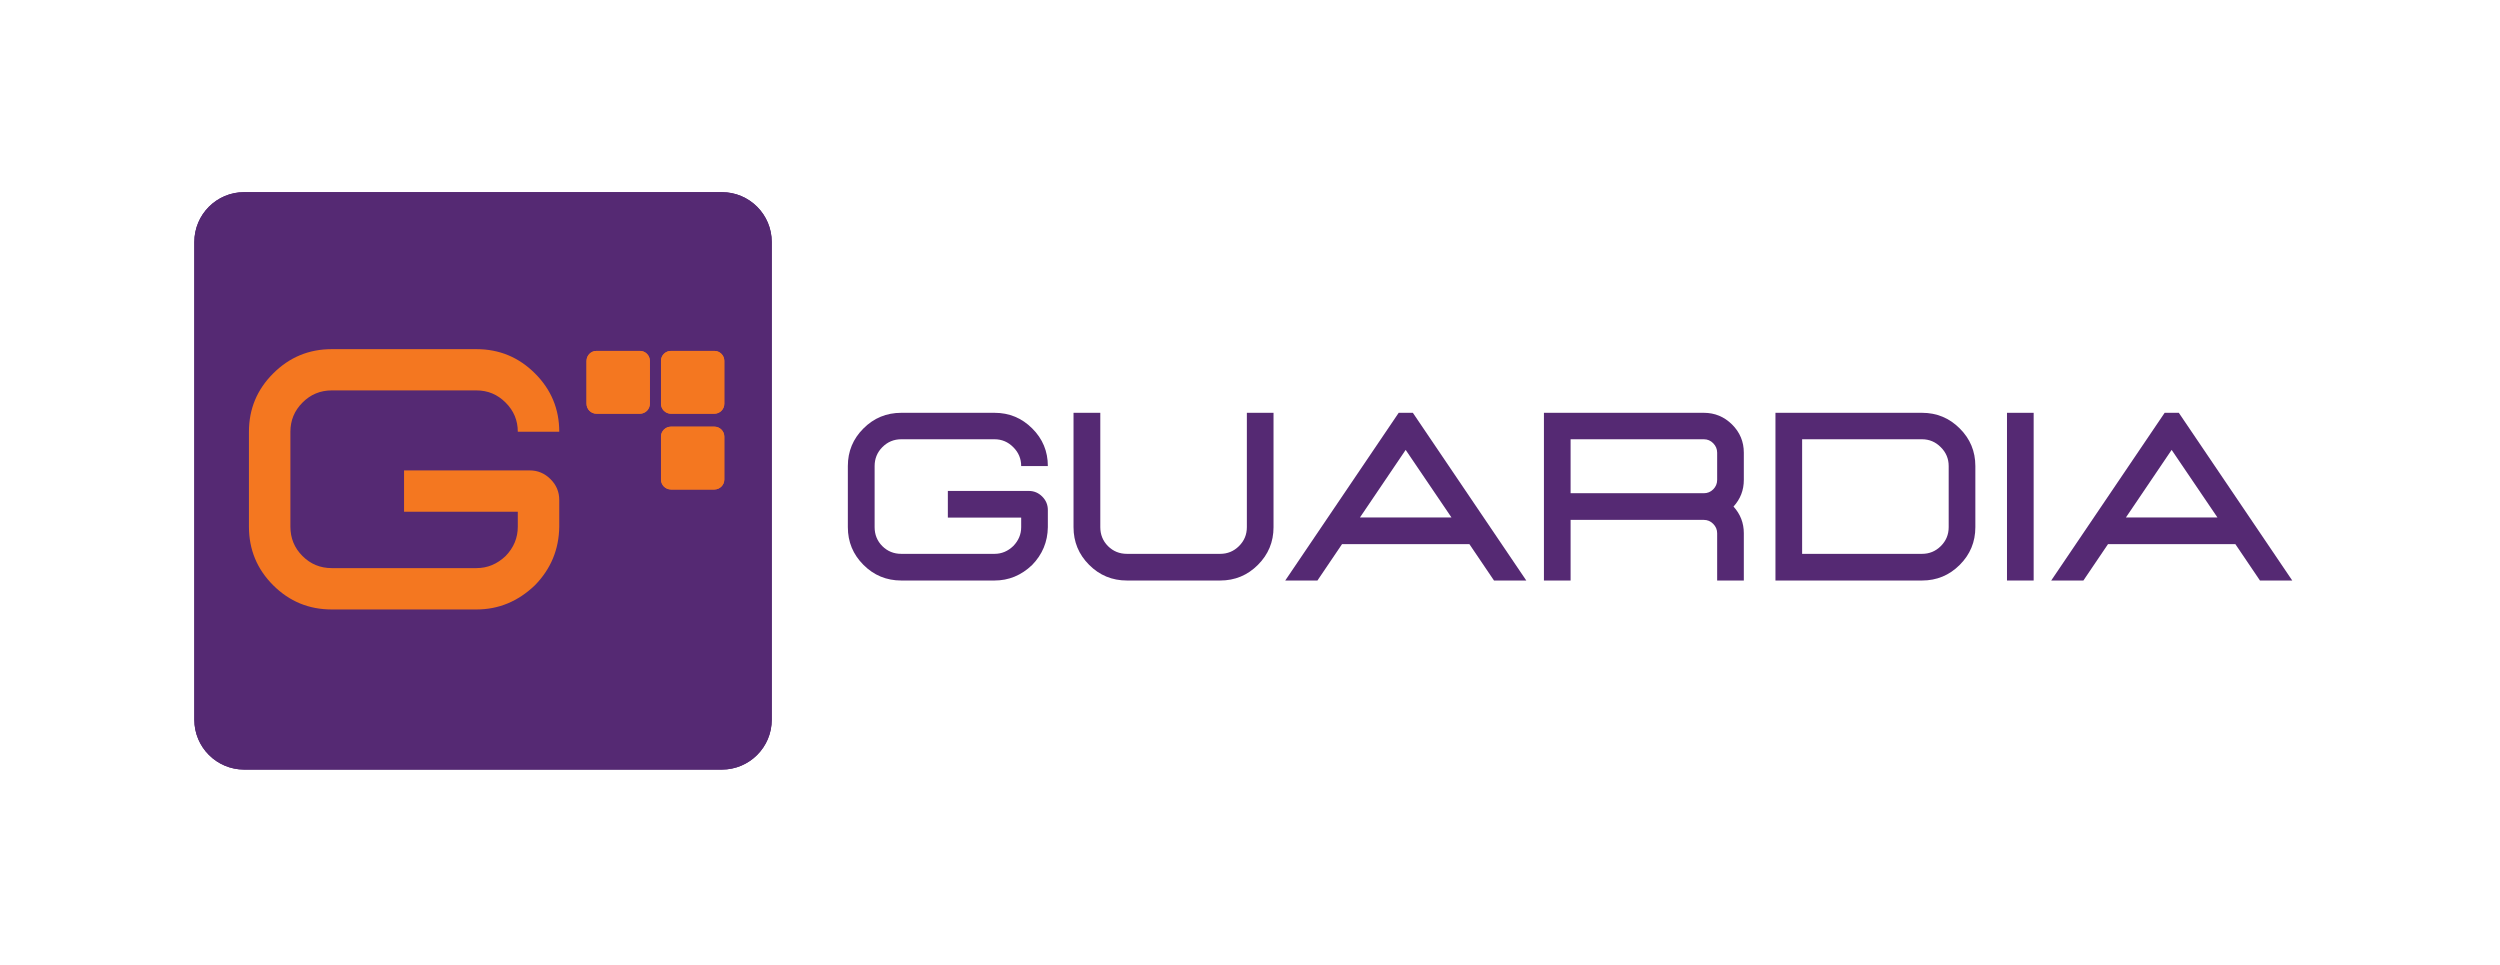
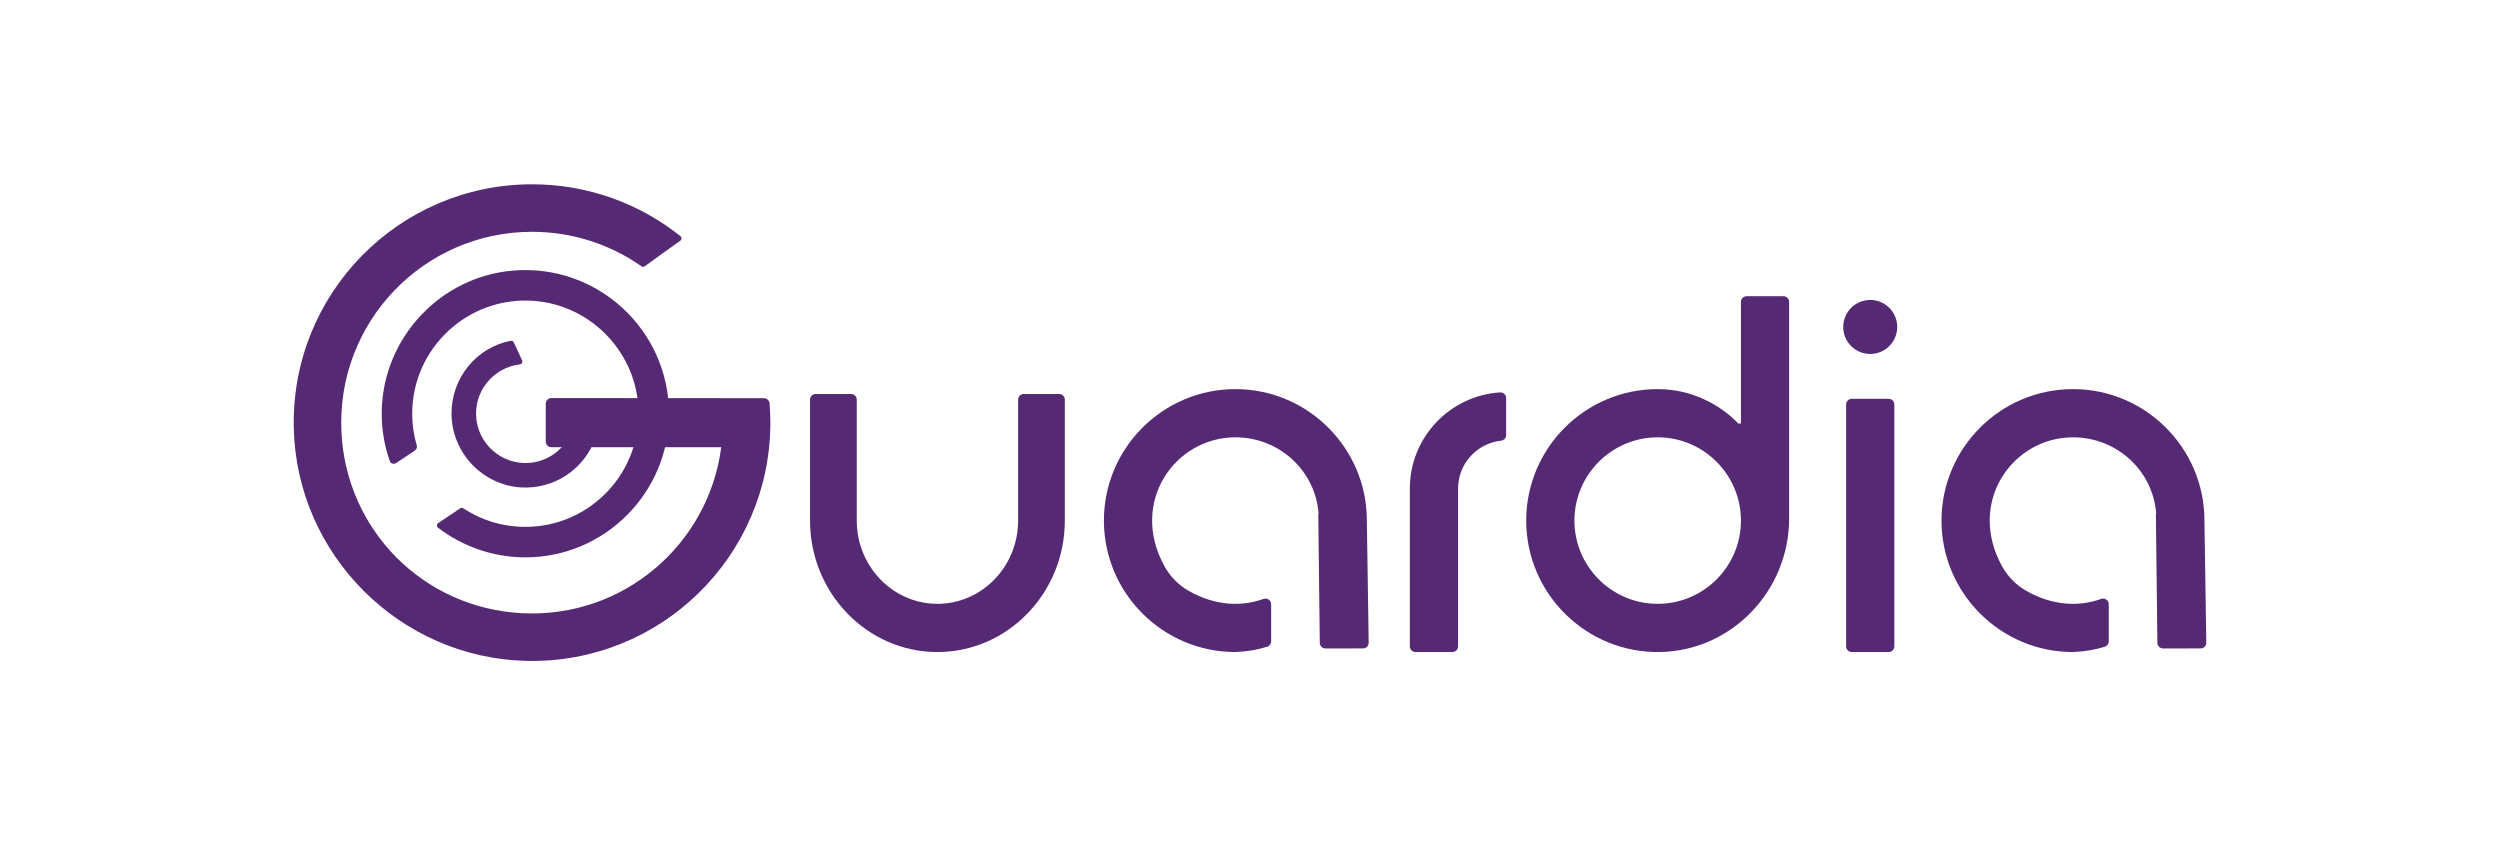
- <svg xmlns="http://www.w3.org/2000/svg" width="500" zoomAndPan="magnify" viewBox="0 0 375 144.75" height="193" preserveAspectRatio="xMidYMid meet" version="1.0">
-   <defs>
-     <g />
-     <clipPath id="90e0736f5a">
-       <path d="M 29.145 28.82 L 115.766 28.82 L 115.766 115.441 L 29.145 115.441 Z M 29.145 28.82 " clip-rule="nonzero" />
-     </clipPath>
-     <clipPath id="70b4ab0e7b">
-       <path d="M 36.633 28.82 L 108.277 28.82 C 112.414 28.82 115.766 32.172 115.766 36.309 L 115.766 107.953 C 115.766 112.09 112.414 115.441 108.277 115.441 L 36.633 115.441 C 32.496 115.441 29.145 112.09 29.145 107.953 L 29.145 36.309 C 29.145 32.172 32.496 28.82 36.633 28.82 Z M 36.633 28.82 " clip-rule="nonzero" />
-     </clipPath>
-     <clipPath id="0731c5a132">
-       <path d="M 0.145 0.82 L 86.766 0.82 L 86.766 87.441 L 0.145 87.441 Z M 0.145 0.82 " clip-rule="nonzero" />
-     </clipPath>
-     <clipPath id="0d595ca9d6">
-       <path d="M 7.633 0.82 L 79.277 0.82 C 83.414 0.82 86.766 4.172 86.766 8.309 L 86.766 79.953 C 86.766 84.09 83.414 87.441 79.277 87.441 L 7.633 87.441 C 3.496 87.441 0.145 84.09 0.145 79.953 L 0.145 8.309 C 0.145 4.172 3.496 0.82 7.633 0.82 Z M 7.633 0.82 " clip-rule="nonzero" />
-     </clipPath>
-     <clipPath id="01dc5d43df">
-       <rect x="0" width="87" y="0" height="88" />
-     </clipPath>
-     <clipPath id="ae573dac1f">
-       <path d="M 29.145 28.82 L 115.793 28.82 L 115.793 115.473 L 29.145 115.473 Z M 29.145 28.82 " clip-rule="nonzero" />
-     </clipPath>
-     <clipPath id="92c9df93f1">
-       <path d="M 36.629 28.82 L 108.273 28.82 C 112.406 28.82 115.762 32.172 115.762 36.309 L 115.762 107.949 C 115.762 112.086 112.406 115.438 108.273 115.438 L 36.629 115.438 C 32.496 115.438 29.145 112.086 29.145 107.949 L 29.145 36.309 C 29.145 32.172 32.496 28.82 36.629 28.82 Z M 36.629 28.82 " clip-rule="nonzero" />
-     </clipPath>
-     <clipPath id="3ad986c5a4">
-       <path d="M 99.148 64 L 108.684 64 L 108.684 73.426 L 99.148 73.426 Z M 99.148 64 " clip-rule="nonzero" />
-     </clipPath>
-     <clipPath id="a401bc9eda">
-       <path d="M 100.645 64 L 107.152 64 C 107.98 64 108.648 64.672 108.648 65.496 L 108.648 71.926 C 108.648 72.754 107.98 73.426 107.152 73.426 L 100.645 73.426 C 99.82 73.426 99.148 72.754 99.148 71.926 L 99.148 65.496 C 99.148 64.672 99.82 64 100.645 64 Z M 100.645 64 " clip-rule="nonzero" />
-     </clipPath>
-     <clipPath id="bb1b2dae42">
-       <path d="M 0.148 0 L 9.684 0 L 9.684 9.426 L 0.148 9.426 Z M 0.148 0 " clip-rule="nonzero" />
-     </clipPath>
-     <clipPath id="036ff0405b">
-       <path d="M 1.645 0 L 8.152 0 C 8.98 0 9.648 0.672 9.648 1.496 L 9.648 7.926 C 9.648 8.754 8.98 9.426 8.152 9.426 L 1.645 9.426 C 0.82 9.426 0.148 8.754 0.148 7.926 L 0.148 1.496 C 0.148 0.672 0.82 0 1.645 0 Z M 1.645 0 " clip-rule="nonzero" />
-     </clipPath>
-     <clipPath id="9b48efd9fd">
-       <rect x="0" width="10" y="0" height="10" />
-     </clipPath>
-     <clipPath id="b39d1716dc">
-       <path d="M 99.148 64 L 108.883 64 L 108.883 73.469 L 99.148 73.469 Z M 99.148 64 " clip-rule="nonzero" />
-     </clipPath>
-     <clipPath id="703ddd13da">
-       <path d="M 100.648 64 L 107.148 64 C 107.977 64 108.645 64.672 108.645 65.496 L 108.645 71.922 C 108.645 72.746 107.977 73.418 107.148 73.418 L 100.648 73.418 C 99.82 73.418 99.148 72.746 99.148 71.922 L 99.148 65.496 C 99.148 64.672 99.82 64 100.648 64 Z M 100.648 64 " clip-rule="nonzero" />
-     </clipPath>
-     <clipPath id="c403550ee4">
-       <path d="M 99.148 52.637 L 108.684 52.637 L 108.684 62.059 L 99.148 62.059 Z M 99.148 52.637 " clip-rule="nonzero" />
-     </clipPath>
-     <clipPath id="781b1f3067">
-       <path d="M 100.645 52.637 L 107.152 52.637 C 107.98 52.637 108.648 53.309 108.648 54.133 L 108.648 60.562 C 108.648 61.391 107.98 62.059 107.152 62.059 L 100.645 62.059 C 99.82 62.059 99.148 61.391 99.148 60.562 L 99.148 54.133 C 99.148 53.309 99.82 52.637 100.645 52.637 Z M 100.645 52.637 " clip-rule="nonzero" />
-     </clipPath>
-     <clipPath id="2a7599227d">
-       <path d="M 0.148 0.637 L 9.684 0.637 L 9.684 10.059 L 0.148 10.059 Z M 0.148 0.637 " clip-rule="nonzero" />
-     </clipPath>
-     <clipPath id="d5a24bd695">
-       <path d="M 1.645 0.637 L 8.152 0.637 C 8.98 0.637 9.648 1.309 9.648 2.133 L 9.648 8.562 C 9.648 9.391 8.98 10.059 8.152 10.059 L 1.645 10.059 C 0.82 10.059 0.148 9.391 0.148 8.562 L 0.148 2.133 C 0.148 1.309 0.82 0.637 1.645 0.637 Z M 1.645 0.637 " clip-rule="nonzero" />
-     </clipPath>
-     <clipPath id="245a3f6bc3">
-       <rect x="0" width="10" y="0" height="11" />
-     </clipPath>
-     <clipPath id="5eaa284a77">
-       <path d="M 99.148 52.637 L 108.883 52.637 L 108.883 62.105 L 99.148 62.105 Z M 99.148 52.637 " clip-rule="nonzero" />
-     </clipPath>
-     <clipPath id="82313c337a">
-       <path d="M 100.648 52.637 L 107.148 52.637 C 107.977 52.637 108.645 53.305 108.645 54.133 L 108.645 60.559 C 108.645 61.383 107.977 62.055 107.148 62.055 L 100.648 62.055 C 99.82 62.055 99.148 61.383 99.148 60.559 L 99.148 54.133 C 99.148 53.305 99.82 52.637 100.648 52.637 Z M 100.648 52.637 " clip-rule="nonzero" />
-     </clipPath>
-     <clipPath id="bc3cd6469f">
-       <path d="M 87.98 52.637 L 97.512 52.637 L 97.512 62.059 L 87.98 62.059 Z M 87.98 52.637 " clip-rule="nonzero" />
-     </clipPath>
-     <clipPath id="55220c3b82">
-       <path d="M 89.477 52.637 L 95.984 52.637 C 96.809 52.637 97.48 53.309 97.48 54.133 L 97.48 60.562 C 97.48 61.391 96.809 62.059 95.984 62.059 L 89.477 62.059 C 88.648 62.059 87.98 61.391 87.98 60.562 L 87.98 54.133 C 87.98 53.309 88.648 52.637 89.477 52.637 Z M 89.477 52.637 " clip-rule="nonzero" />
-     </clipPath>
-     <clipPath id="8868efed5a">
-       <path d="M 0.98 0.637 L 10.512 0.637 L 10.512 10.059 L 0.98 10.059 Z M 0.98 0.637 " clip-rule="nonzero" />
-     </clipPath>
-     <clipPath id="d857f4ad05">
-       <path d="M 2.477 0.637 L 8.984 0.637 C 9.809 0.637 10.48 1.309 10.48 2.133 L 10.48 8.562 C 10.48 9.391 9.809 10.059 8.984 10.059 L 2.477 10.059 C 1.648 10.059 0.98 9.391 0.98 8.562 L 0.98 2.133 C 0.98 1.309 1.648 0.637 2.477 0.637 Z M 2.477 0.637 " clip-rule="nonzero" />
-     </clipPath>
-     <clipPath id="5c82500355">
-       <rect x="0" width="11" y="0" height="11" />
-     </clipPath>
-     <clipPath id="f28884d554">
-       <path d="M 87.98 52.637 L 97.711 52.637 L 97.711 62.105 L 87.98 62.105 Z M 87.98 52.637 " clip-rule="nonzero" />
-     </clipPath>
-     <clipPath id="1aa1ab3a35">
-       <path d="M 89.477 52.637 L 95.98 52.637 C 96.809 52.637 97.477 53.305 97.477 54.133 L 97.477 60.559 C 97.477 61.383 96.809 62.055 95.98 62.055 L 89.477 62.055 C 88.652 62.055 87.98 61.383 87.98 60.559 L 87.98 54.133 C 87.98 53.305 88.652 52.637 89.477 52.637 Z M 89.477 52.637 " clip-rule="nonzero" />
-     </clipPath>
-     <clipPath id="83a6a5e2ed">
-       <rect x="0" width="56" y="0" height="59" />
-     </clipPath>
-   </defs>
-   <g clip-path="url(#90e0736f5a)">
-     <g clip-path="url(#70b4ab0e7b)">
-       <g transform="matrix(1, 0, 0, 1, 29, 28)">
-         <g clip-path="url(#01dc5d43df)">
-           <g clip-path="url(#0731c5a132)">
-             <g clip-path="url(#0d595ca9d6)">
-               <path fill="#552973" d="M 0.145 0.82 L 86.766 0.82 L 86.766 87.441 L 0.145 87.441 Z M 0.145 0.82 " fill-opacity="1" fill-rule="nonzero" />
-             </g>
-           </g>
-         </g>
-       </g>
-     </g>
-   </g>
-   <g clip-path="url(#ae573dac1f)">
-     <g clip-path="url(#92c9df93f1)">
-       <path stroke-linecap="butt" transform="matrix(0.748707, 0, 0, 0.748707, 29.1438, 28.82052)" fill="none" stroke-linejoin="miter" d="M 9.997 -0 L 105.688 -0 C 111.208 -0 115.69 4.476 115.69 10.001 L 115.69 105.687 C 115.69 111.212 111.208 115.689 105.688 115.689 L 9.997 115.689 C 4.477 115.689 0.001 111.212 0.001 105.687 L 0.001 10.001 C 0.001 4.476 4.477 -0 9.997 -0 Z M 9.997 -0 " stroke="#552973" stroke-width="8" stroke-opacity="1" stroke-miterlimit="4" />
-     </g>
-   </g>
-   <g clip-path="url(#3ad986c5a4)">
-     <g clip-path="url(#a401bc9eda)">
-       <g transform="matrix(1, 0, 0, 1, 99, 64)">
-         <g clip-path="url(#9b48efd9fd)">
-           <g clip-path="url(#bb1b2dae42)">
-             <g clip-path="url(#036ff0405b)">
-               <path fill="#F47720" d="M 0.148 0 L 9.645 0 L 9.645 9.426 L 0.148 9.426 Z M 0.148 0 " fill-opacity="1" fill-rule="nonzero" />
-             </g>
-           </g>
-         </g>
-       </g>
-     </g>
-   </g>
-   <g clip-path="url(#b39d1716dc)">
-     <g clip-path="url(#703ddd13da)">
-       <path stroke-linecap="butt" transform="matrix(0.748707, 0, 0, 0.748707, 99.14817, 64.00048)" fill="none" stroke-linejoin="miter" d="M 2.004 -0.001 L 10.685 -0.001 C 11.792 -0.001 12.684 0.897 12.684 1.998 L 12.684 10.58 C 12.684 11.681 11.792 12.578 10.685 12.578 L 2.004 12.578 C 0.898 12.578 0 11.681 0 10.58 L 0 1.998 C 0 0.897 0.898 -0.001 2.004 -0.001 Z M 2.004 -0.001 " stroke="#F47720" stroke-width="3" stroke-opacity="1" stroke-miterlimit="4" />
-     </g>
-   </g>
-   <g clip-path="url(#c403550ee4)">
-     <g clip-path="url(#781b1f3067)">
-       <g transform="matrix(1, 0, 0, 1, 99, 52)">
-         <g clip-path="url(#245a3f6bc3)">
-           <g clip-path="url(#2a7599227d)">
-             <g clip-path="url(#d5a24bd695)">
-               <path fill="#F47720" d="M 0.148 0.637 L 9.645 0.637 L 9.645 10.059 L 0.148 10.059 Z M 0.148 0.637 " fill-opacity="1" fill-rule="nonzero" />
-             </g>
-           </g>
-         </g>
-       </g>
-     </g>
-   </g>
-   <g clip-path="url(#5eaa284a77)">
-     <g clip-path="url(#82313c337a)">
-       <path stroke-linecap="butt" transform="matrix(0.748707, 0, 0, 0.748707, 99.14817, 52.63656)" fill="none" stroke-linejoin="miter" d="M 2.004 0 L 10.685 0 C 11.792 0 12.684 0.892 12.684 1.998 L 12.684 10.581 C 12.684 11.682 11.792 12.579 10.685 12.579 L 2.004 12.579 C 0.898 12.579 0 11.682 0 10.581 L 0 1.998 C 0 0.892 0.898 0 2.004 0 Z M 2.004 0 " stroke="#F47720" stroke-width="3" stroke-opacity="1" stroke-miterlimit="4" />
-     </g>
-   </g>
-   <g clip-path="url(#bc3cd6469f)">
-     <g clip-path="url(#55220c3b82)">
-       <g transform="matrix(1, 0, 0, 1, 87, 52)">
-         <g clip-path="url(#5c82500355)">
-           <g clip-path="url(#8868efed5a)">
-             <g clip-path="url(#d857f4ad05)">
-               <path fill="#F47720" d="M 0.98 0.637 L 10.477 0.637 L 10.477 10.059 L 0.98 10.059 Z M 0.98 0.637 " fill-opacity="1" fill-rule="nonzero" />
-             </g>
-           </g>
-         </g>
-       </g>
-     </g>
-   </g>
-   <g clip-path="url(#f28884d554)">
-     <g clip-path="url(#1aa1ab3a35)">
-       <path stroke-linecap="butt" transform="matrix(0.748707, 0, 0, 0.748707, 87.97935, 52.63656)" fill="none" stroke-linejoin="miter" d="M 2 0 L 10.687 0 C 11.793 0 12.685 0.892 12.685 1.998 L 12.685 10.581 C 12.685 11.682 11.793 12.579 10.687 12.579 L 2 12.579 C 0.899 12.579 0.001 11.682 0.001 10.581 L 0.001 1.998 C 0.001 0.892 0.899 0 2 0 Z M 2 0 " stroke="#F47720" stroke-width="3" stroke-opacity="1" stroke-miterlimit="4" />
-     </g>
-   </g>
-   <g fill="#552973" fill-opacity="1">
-     <g transform="translate(124.5521, 87.0772)">
-       <g>
-         <path d="M 24.625 0 C 26.758 0 28.641 -0.773 30.266 -2.328 C 31.805 -3.91 32.594 -5.801 32.625 -8 L 32.625 -10.578 C 32.625 -11.359 32.344 -12.031 31.781 -12.594 C 31.219 -13.156 30.547 -13.438 29.766 -13.438 L 17.625 -13.438 L 17.625 -9.438 L 28.625 -9.438 L 28.625 -8 C 28.625 -6.926 28.227 -5.984 27.438 -5.172 C 26.625 -4.391 25.688 -4 24.625 -4 L 10.641 -4 C 9.523 -4 8.578 -4.383 7.797 -5.156 C 7.023 -5.938 6.641 -6.883 6.641 -8 L 6.641 -17.172 C 6.641 -18.273 7.023 -19.219 7.797 -20 C 8.578 -20.789 9.523 -21.188 10.641 -21.188 L 24.625 -21.188 C 25.719 -21.188 26.656 -20.789 27.438 -20 C 28.227 -19.219 28.625 -18.273 28.625 -17.172 L 32.625 -17.172 C 32.625 -19.379 31.844 -21.258 30.281 -22.812 C 28.719 -24.375 26.832 -25.156 24.625 -25.156 L 10.641 -25.156 C 8.422 -25.156 6.531 -24.375 4.969 -22.812 C 3.406 -21.258 2.625 -19.379 2.625 -17.172 L 2.625 -8 C 2.625 -5.789 3.406 -3.906 4.969 -2.344 C 6.531 -0.781 8.422 0 10.641 0 Z M 24.625 0 " />
-       </g>
-     </g>
-   </g>
-   <g fill="#552973" fill-opacity="1">
-     <g transform="translate(158.4041, 87.0772)">
-       <g>
-         <path d="M 24.625 0 C 26.832 0 28.719 -0.781 30.281 -2.344 C 31.844 -3.906 32.625 -5.789 32.625 -8 L 32.625 -25.156 L 28.625 -25.156 L 28.625 -8 C 28.625 -6.883 28.227 -5.938 27.438 -5.156 C 26.656 -4.383 25.719 -4 24.625 -4 L 10.641 -4 C 9.523 -4 8.578 -4.383 7.797 -5.156 C 7.023 -5.938 6.641 -6.883 6.641 -8 L 6.641 -25.156 L 2.625 -25.156 L 2.625 -8 C 2.625 -5.789 3.406 -3.906 4.969 -2.344 C 6.531 -0.781 8.422 0 10.641 0 Z M 24.625 0 " />
-       </g>
-     </g>
-   </g>
-   <g fill="#552973" fill-opacity="1">
-     <g transform="translate(192.2561, 87.0772)">
-       <g>
-         <path d="M 36.688 0 L 31.844 0 L 28.156 -5.453 L 9.047 -5.453 L 5.359 0 L 0.531 0 L 17.547 -25.156 L 19.672 -25.156 Z M 25.469 -9.453 L 18.594 -19.594 L 11.734 -9.453 Z M 25.469 -9.453 " />
-       </g>
-     </g>
-   </g>
-   <g fill="#552973" fill-opacity="1">
-     <g transform="translate(228.0735, 87.0772)">
-       <g>
-         <path d="M 33.5 0 L 29.5 0 L 29.5 -7.094 C 29.5 -7.633 29.301 -8.102 28.906 -8.5 C 28.52 -8.895 28.051 -9.094 27.5 -9.094 L 7.516 -9.094 L 7.516 0 L 3.516 0 L 3.516 -25.156 L 27.5 -25.156 C 29.145 -25.156 30.555 -24.57 31.734 -23.406 C 32.91 -22.238 33.5 -20.828 33.5 -19.172 L 33.5 -15.094 C 33.5 -13.551 32.984 -12.219 31.953 -11.094 C 32.984 -9.957 33.5 -8.625 33.5 -7.094 Z M 27.5 -13.094 C 28.051 -13.094 28.52 -13.285 28.906 -13.672 C 29.301 -14.066 29.5 -14.539 29.5 -15.094 L 29.5 -19.172 C 29.5 -19.723 29.301 -20.195 28.906 -20.594 C 28.52 -20.988 28.051 -21.188 27.5 -21.188 L 7.516 -21.188 L 7.516 -13.094 Z M 27.5 -13.094 " />
-       </g>
-     </g>
-   </g>
-   <g fill="#552973" fill-opacity="1">
-     <g transform="translate(262.8028, 87.0772)">
-       <g>
-         <path d="M 25.5 0 C 27.707 0 29.594 -0.781 31.156 -2.344 C 32.719 -3.906 33.5 -5.789 33.5 -8 L 33.5 -17.172 C 33.5 -19.379 32.719 -21.258 31.156 -22.812 C 29.594 -24.375 27.707 -25.156 25.5 -25.156 L 3.516 -25.156 L 3.516 0 Z M 25.5 -4 L 7.516 -4 L 7.516 -21.188 L 25.5 -21.188 C 26.594 -21.188 27.531 -20.789 28.312 -20 C 29.102 -19.219 29.5 -18.273 29.5 -17.172 L 29.5 -8 C 29.5 -6.883 29.102 -5.938 28.312 -5.156 C 27.531 -4.383 26.594 -4 25.5 -4 Z M 25.5 -4 " />
-       </g>
-     </g>
-   </g>
-   <g fill="#552973" fill-opacity="1">
-     <g transform="translate(297.5322, 87.0772)">
-       <g>
-         <path d="M 7.516 0 L 7.516 -25.156 L 3.516 -25.156 L 3.516 0 Z M 7.516 0 " />
-       </g>
-     </g>
-   </g>
-   <g fill="#552973" fill-opacity="1">
-     <g transform="translate(307.1507, 87.0772)">
-       <g>
-         <path d="M 36.688 0 L 31.844 0 L 28.156 -5.453 L 9.047 -5.453 L 5.359 0 L 0.531 0 L 17.547 -25.156 L 19.672 -25.156 Z M 25.469 -9.453 L 18.594 -19.594 L 11.734 -9.453 Z M 25.469 -9.453 " />
-       </g>
-     </g>
-   </g>
-   <g transform="matrix(1, 0, 0, 1, 33, 45)">
-     <g clip-path="url(#83a6a5e2ed)">
-       <g fill="#F47720" fill-opacity="1">
-         <g transform="translate(0.263493, 46.41945)">
-           <g>
-             <path d="M 38.203 0 C 41.523 0 44.445 -1.207 46.969 -3.625 C 49.363 -6.07 50.582 -9.004 50.625 -12.422 L 50.625 -16.422 C 50.625 -17.641 50.188 -18.68 49.312 -19.547 C 48.438 -20.422 47.395 -20.859 46.188 -20.859 L 27.344 -20.859 L 27.344 -14.656 L 44.406 -14.656 L 44.406 -12.422 C 44.406 -10.742 43.801 -9.281 42.594 -8.031 C 41.32 -6.812 39.859 -6.203 38.203 -6.203 L 16.5 -6.203 C 14.781 -6.203 13.316 -6.805 12.109 -8.016 C 10.898 -9.223 10.297 -10.691 10.297 -12.422 L 10.297 -26.656 C 10.297 -28.363 10.898 -29.82 12.109 -31.031 C 13.316 -32.25 14.781 -32.859 16.5 -32.859 L 38.203 -32.859 C 39.91 -32.859 41.367 -32.25 42.578 -31.031 C 43.797 -29.82 44.406 -28.363 44.406 -26.656 L 50.625 -26.656 C 50.625 -30.07 49.41 -32.988 46.984 -35.406 C 44.555 -37.832 41.629 -39.047 38.203 -39.047 L 16.5 -39.047 C 13.07 -39.047 10.145 -37.832 7.719 -35.406 C 5.289 -32.988 4.078 -30.07 4.078 -26.656 L 4.078 -12.422 C 4.078 -8.984 5.289 -6.051 7.719 -3.625 C 10.145 -1.207 13.07 0 16.5 0 Z M 38.203 0 " />
-           </g>
-         </g>
-       </g>
-     </g>
-   </g>
+ <svg xmlns="http://www.w3.org/2000/svg" width="595.276" height="201.265" viewBox="0 0 595.276 201.265">
+   <path transform="matrix(1,0,0,-1,438.8891,77.8541)" d="M0 0C0 3.551 2.879 6.43 6.43 6.43 9.981 6.43 12.859 3.551 12.859 0 12.859-3.551 9.981-6.429 6.43-6.429 2.879-6.429 0-3.551 0 0" fill="#552973" />
+   <path transform="matrix(1,0,0,-1,252.1943,93.8111)" d="M0 0C.747 0 1.352-.605 1.352-1.352V-30.145C1.352-47.406-12.258-61.447-28.985-61.447-45.71-61.447-59.316-47.406-59.316-30.145V-1.352C-59.316-.605-58.711 0-57.964 0H-49.542C-48.795 0-48.19-.605-48.19-1.352V-30.145C-48.19-41.075-39.572-49.969-28.981-49.969-18.388-49.969-9.77-41.075-9.77-30.145V-1.352C-9.77-.605-9.165 0-8.419 0Z" fill="#552973" />
+   <path transform="matrix(1,0,0,-1,358.6282,94.7899)" d="M0 0V-8.805C0-9.506-.538-10.074-1.235-10.149-6.97-10.767-11.449-15.639-11.449-21.536V-59.117C-11.449-59.863-12.054-60.468-12.801-60.468H-21.579C-22.326-60.468-22.931-59.863-22.931-59.117V-21.536C-22.931-9.377-13.418 .606-1.445 1.354-.664 1.403 0 .783 0 0" fill="#552973" />
+   <path transform="matrix(1,0,0,-1,414.5379,123.9559)" d="M0 0C0 10.931-8.894 19.825-19.825 19.825-30.756 19.825-39.65 10.931-39.65 0-39.65-10.931-30.756-19.825-19.825-19.825-8.894-19.825 0-10.931 0 0M11.474 52.072V.526C11.474-16.615-2.088-30.973-19.226-31.297-36.762-31.628-51.131-17.453-51.131 0-51.131 17.253-37.106 31.286-19.857 31.302-7.655 31.302-.66 23.105-.66 23.105H-.004V52.072C-.004 52.818 .601 53.423 1.348 53.423H10.122C10.868 53.423 11.474 52.818 11.474 52.072" fill="#552973" />
+   <path transform="matrix(1,0,0,-1,439.5779,153.9065)" d="M0 0V57.593C0 58.339 .605 58.944 1.352 58.944H10.13C10.876 58.944 11.482 58.339 11.482 57.593V0C11.482-.747 10.876-1.352 10.13-1.352H1.352C.605-1.352 0-.747 0 0" fill="#552973" />
+   <path transform="matrix(1,0,0,-1,325.4605,123.9518)" d="M0 0C0 17.261-14.045 31.302-31.306 31.302V31.298C-48.568 31.298-62.609 17.257-62.609-.004-62.609-17.265-48.568-31.306-31.306-31.306-31.266-31.306-31.226-31.302-31.181-31.298-28.409-31.188-25.936-30.719-23.754-30.049-23.181-29.874-22.787-29.351-22.787-28.752V-19.927C-22.787-19-23.705-18.335-24.577-18.651-29.839-20.557-36.127-20.299-42.371-16.77-44.775-15.411-46.772-13.403-48.121-10.994-56.66 4.259-45.765 19.821-31.306 19.821-20.903 19.821-12.298 11.946-11.495 1.745L-11.562 1.342-11.206-29.115C-11.197-29.856-10.594-30.452-9.853-30.451L-.915-30.445C-.16-30.445 .448-29.827 .437-29.072Z" fill="#552973" />
+   <path transform="matrix(1,0,0,-1,122.2033,64.4279)" d="M0 0C-17.374-1.434-31.005-16.049-31.308-33.479-31.379-37.543-30.737-41.529-29.4-45.342-29.183-45.961-28.428-46.197-27.884-45.832L-23.365-42.801C-22.995-42.553-22.838-42.094-22.963-41.666-23.689-39.201-24.056-36.654-24.056-34.083-24.056-18.589-10.91-6.106 4.815-7.205 18.088-8.133 28.84-18.885 29.767-32.159 30.866-47.883 18.384-61.029 2.889-61.029-2.387-61.029-7.481-59.502-11.879-56.607-12.105-56.459-12.397-56.456-12.622-56.607L-17.863-60.122C-18.244-60.378-18.269-60.938-17.905-61.218-11.955-65.783-4.614-68.286 2.889-68.286 21.749-68.286 37.092-52.943 37.092-34.083 37.092-14.269 20.156 1.664 0 0" fill="#552973" />
+   <path transform="matrix(1,0,0,-1,141.7536,104.3652)" d="M0 0H-6.427C-8.722-3.945-13.231-6.449-18.245-5.771-23.485-5.061-27.672-.806-28.308 4.443-29.117 11.127-24.29 16.878-17.957 17.602-17.503 17.654-17.238 18.138-17.429 18.552L-19.413 22.837C-19.543 23.118-19.851 23.282-20.155 23.223-28.286 21.639-34.309 14.398-34.24 5.759-34.167-3.405-26.889-11.114-17.743-11.69-9.608-12.201-2.553-7.16 0 0" fill="#552973" />
+   <path transform="matrix(1,0,0,-1,181.8948,94.8143)" d="M0 0-50.596 .034C-51.343 .035-51.949-.571-51.949-1.318V-10.32C-51.949-11.067-51.343-11.672-50.597-11.672H-10.163C-13.136-34.763-33.426-52.429-57.596-51.194-81.069-49.995-99.532-31.419-100.6-7.94-101.785 18.119-81.009 39.619-55.211 39.619-45.513 39.619-36.526 36.579-29.147 31.402-28.911 31.236-28.599 31.239-28.367 31.41-25.572 33.474-22.73 35.479-19.905 37.503-19.541 37.764-19.524 38.306-19.874 38.585-29.569 46.311-41.851 50.929-55.211 50.929-87.007 50.929-112.695 24.779-111.942-7.187-111.234-37.29-86.683-61.841-56.58-62.549-24.614-63.301 1.536-37.614 1.536-5.818 1.536-4.273 1.471-2.743 1.348-1.23 1.291-.533 .699 0 0 0" fill="#552973" />
+   <path transform="matrix(1,0,0,-1,524.902,123.9518)" d="M0 0C0 17.261-14.045 31.302-31.306 31.302V31.298C-48.568 31.298-62.609 17.257-62.609-.004-62.609-17.265-48.568-31.306-31.306-31.306-31.266-31.306-31.226-31.302-31.181-31.298-28.409-31.188-25.936-30.719-23.754-30.049-23.181-29.874-22.787-29.351-22.787-28.752V-19.927C-22.787-19-23.705-18.335-24.577-18.651-29.839-20.557-36.127-20.299-42.371-16.77-44.775-15.411-46.773-13.403-48.121-10.994-56.66 4.259-45.765 19.821-31.306 19.821-20.903 19.821-12.298 11.946-11.495 1.745L-11.562 1.342-11.206-29.115C-11.197-29.856-10.594-30.452-9.853-30.451L-.915-30.445C-.16-30.445 .448-29.827 .437-29.072Z" fill="#552973" />
</svg>
